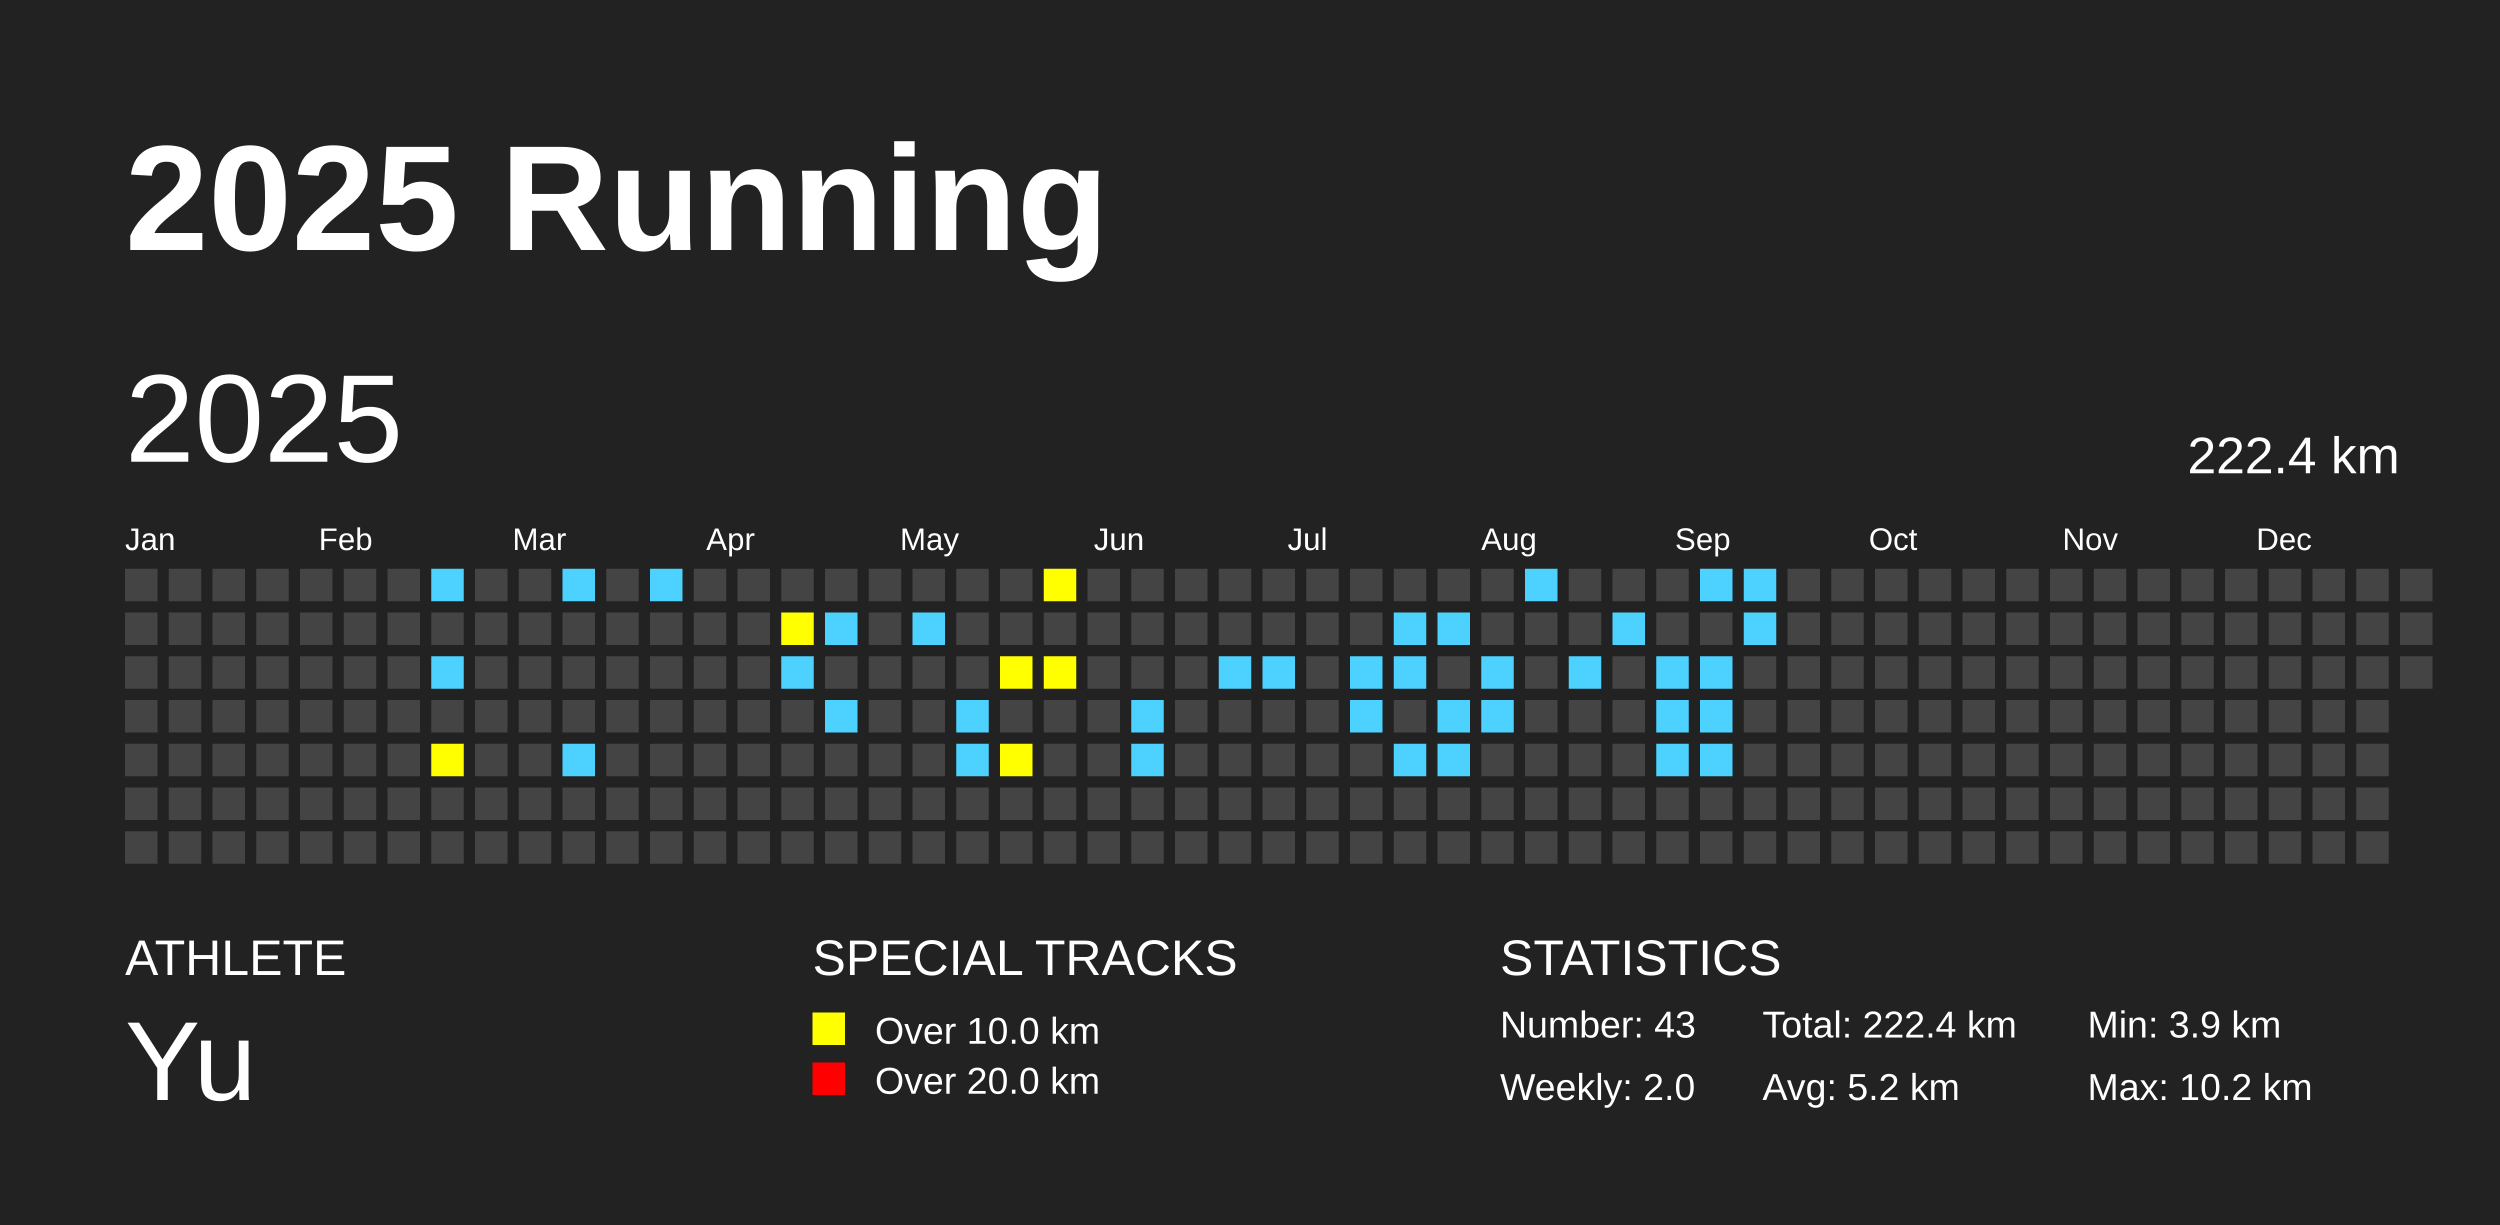
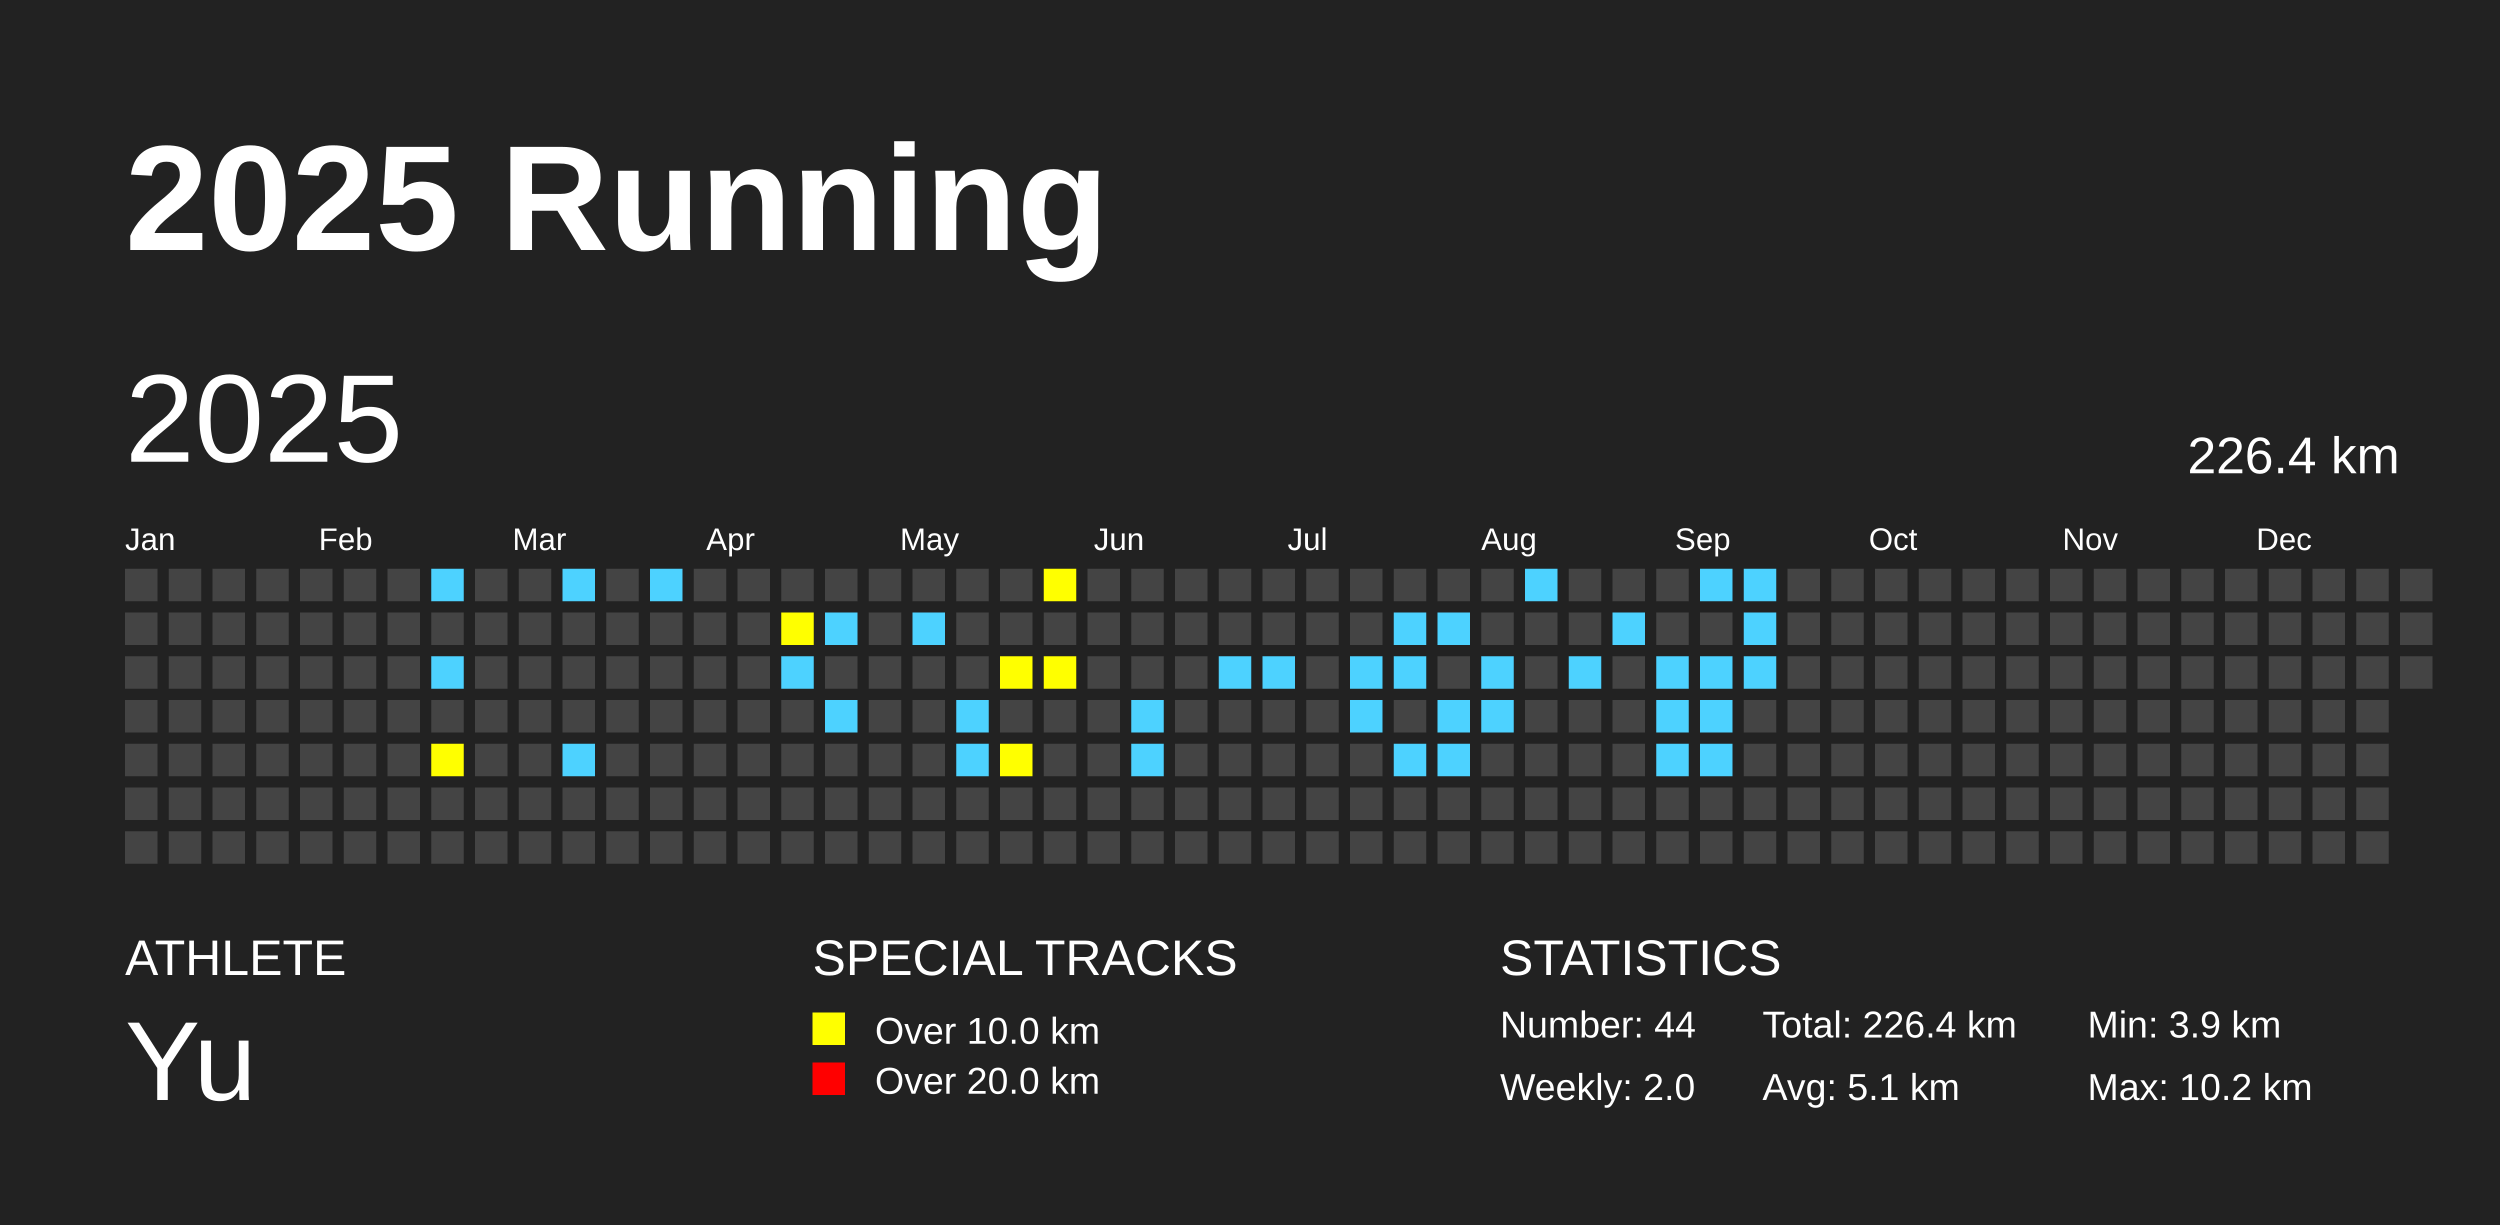
<svg xmlns="http://www.w3.org/2000/svg" baseProfile="full" height="98mm" version="1.1" viewBox="0,0,200,98" width="200mm">
  <defs />
  <rect fill="#222222" height="98" width="200" x="0" y="0" />
  <text fill="#FFFFFF" style="font-size:12px; font-family:Arial; font-weight:bold;" x="10" y="20">2025 Running</text>
  <text fill="#FFFFFF" style="font-size:4px; font-family:Arial" x="10" y="78">ATHLETE</text>
  <text fill="#FFFFFF" style="font-size:9px; font-family:Arial" x="10" y="88">Yu</text>
  <text fill="#FFFFFF" style="font-size:4px; font-family:Arial" x="65" y="78">SPECIAL TRACKS</text>
  <rect fill="yellow" height="2.6" width="2.6" x="65" y="81" />
  <text fill="#FFFFFF" style="font-size:3px; font-family:Arial" x="70" y="83.5">Over 10.0 km</text>
  <rect fill="red" height="2.6" width="2.6" x="65" y="85" />
  <text fill="#FFFFFF" style="font-size:3px; font-family:Arial" x="70" y="87.5">Over 20.0 km</text>
  <text fill="#FFFFFF" style="font-size:4px; font-family:Arial" x="120" y="78">STATISTICS</text>
-   <text fill="#FFFFFF" style="font-size:3px; font-family:Arial" x="120" y="83">Number: 43</text>
+   <text fill="#FFFFFF" style="font-size:3px; font-family:Arial" x="120" y="83">Number: 44</text>
  <text fill="#FFFFFF" style="font-size:3px; font-family:Arial" x="120" y="88">Weekly: 2.0</text>
-   <text fill="#FFFFFF" style="font-size:3px; font-family:Arial" x="141" y="83">Total: 222.4 km</text>
-   <text fill="#FFFFFF" style="font-size:3px; font-family:Arial" x="141" y="88">Avg: 5.2 km</text>
+   <text fill="#FFFFFF" style="font-size:3px; font-family:Arial" x="141" y="83">Total: 226.4 km</text>
+   <text fill="#FFFFFF" style="font-size:3px; font-family:Arial" x="141" y="88">Avg: 5.1 km</text>
  <text fill="#FFFFFF" style="font-size:3px; font-family:Arial" x="167" y="83">Min: 3.9 km</text>
  <text fill="#FFFFFF" style="font-size:3px; font-family:Arial" x="167" y="88">Max: 10.2 km</text>
  <text dominant-baseline="hanging" fill="#FFFFFF" style="font-size:10.0px; font-family:Arial;" x="10" y="30">2025</text>
-   <text dominant-baseline="hanging" fill="#FFFFFF" style="font-size:4.125px; font-family:Arial;" x="175" y="35">222.4 km</text>
+   <text dominant-baseline="hanging" fill="#FFFFFF" style="font-size:4.125px; font-family:Arial;" x="175" y="35">226.4 km</text>
  <text fill="#FFFFFF" style="font-size:2.5px; font-family:Arial" x="10.0" y="44">Jan</text>
  <text fill="#FFFFFF" style="font-size:2.5px; font-family:Arial" x="25.5" y="44">Feb</text>
  <text fill="#FFFFFF" style="font-size:2.5px; font-family:Arial" x="41.0" y="44">Mar</text>
  <text fill="#FFFFFF" style="font-size:2.5px; font-family:Arial" x="56.5" y="44">Apr</text>
  <text fill="#FFFFFF" style="font-size:2.5px; font-family:Arial" x="72.0" y="44">May</text>
  <text fill="#FFFFFF" style="font-size:2.5px; font-family:Arial" x="87.5" y="44">Jun</text>
  <text fill="#FFFFFF" style="font-size:2.5px; font-family:Arial" x="103.0" y="44">Jul</text>
  <text fill="#FFFFFF" style="font-size:2.5px; font-family:Arial" x="118.5" y="44">Aug</text>
  <text fill="#FFFFFF" style="font-size:2.5px; font-family:Arial" x="134.0" y="44">Sep</text>
  <text fill="#FFFFFF" style="font-size:2.5px; font-family:Arial" x="149.5" y="44">Oct</text>
  <text fill="#FFFFFF" style="font-size:2.5px; font-family:Arial" x="165.0" y="44">Nov</text>
  <text fill="#FFFFFF" style="font-size:2.5px; font-family:Arial" x="180.5" y="44">Dec</text>
  <rect fill="#444444" height="2.6" width="2.6" x="10.0" y="45.5" />
  <rect fill="#444444" height="2.6" width="2.6" x="10.0" y="49.0" />
  <rect fill="#444444" height="2.6" width="2.6" x="10.0" y="52.5" />
  <rect fill="#444444" height="2.6" width="2.6" x="10.0" y="56.0" />
  <rect fill="#444444" height="2.6" width="2.6" x="10.0" y="59.5" />
  <rect fill="#444444" height="2.6" width="2.6" x="10.0" y="63.0" />
  <rect fill="#444444" height="2.6" width="2.6" x="10.0" y="66.5" />
  <rect fill="#444444" height="2.6" width="2.6" x="13.5" y="45.5" />
  <rect fill="#444444" height="2.6" width="2.6" x="13.5" y="49.0" />
  <rect fill="#444444" height="2.6" width="2.6" x="13.5" y="52.5" />
  <rect fill="#444444" height="2.6" width="2.6" x="13.5" y="56.0" />
  <rect fill="#444444" height="2.6" width="2.6" x="13.5" y="59.5" />
  <rect fill="#444444" height="2.6" width="2.6" x="13.5" y="63.0" />
  <rect fill="#444444" height="2.6" width="2.6" x="13.5" y="66.5" />
  <rect fill="#444444" height="2.6" width="2.6" x="17.0" y="45.5" />
  <rect fill="#444444" height="2.6" width="2.6" x="17.0" y="49.0" />
  <rect fill="#444444" height="2.6" width="2.6" x="17.0" y="52.5" />
  <rect fill="#444444" height="2.6" width="2.6" x="17.0" y="56.0" />
  <rect fill="#444444" height="2.6" width="2.6" x="17.0" y="59.5" />
  <rect fill="#444444" height="2.6" width="2.6" x="17.0" y="63.0" />
  <rect fill="#444444" height="2.6" width="2.6" x="17.0" y="66.5" />
  <rect fill="#444444" height="2.6" width="2.6" x="20.5" y="45.5" />
  <rect fill="#444444" height="2.6" width="2.6" x="20.5" y="49.0" />
  <rect fill="#444444" height="2.6" width="2.6" x="20.5" y="52.5" />
  <rect fill="#444444" height="2.6" width="2.6" x="20.5" y="56.0" />
  <rect fill="#444444" height="2.6" width="2.6" x="20.5" y="59.5" />
  <rect fill="#444444" height="2.6" width="2.6" x="20.5" y="63.0" />
  <rect fill="#444444" height="2.6" width="2.6" x="20.5" y="66.5" />
  <rect fill="#444444" height="2.6" width="2.6" x="24.0" y="45.5" />
  <rect fill="#444444" height="2.6" width="2.6" x="24.0" y="49.0" />
  <rect fill="#444444" height="2.6" width="2.6" x="24.0" y="52.5" />
  <rect fill="#444444" height="2.6" width="2.6" x="24.0" y="56.0" />
  <rect fill="#444444" height="2.6" width="2.6" x="24.0" y="59.5" />
  <rect fill="#444444" height="2.6" width="2.6" x="24.0" y="63.0" />
  <rect fill="#444444" height="2.6" width="2.6" x="24.0" y="66.5" />
  <rect fill="#444444" height="2.6" width="2.6" x="27.5" y="45.5" />
  <rect fill="#444444" height="2.6" width="2.6" x="27.5" y="49.0" />
  <rect fill="#444444" height="2.6" width="2.6" x="27.5" y="52.5" />
  <rect fill="#444444" height="2.6" width="2.6" x="27.5" y="56.0" />
  <rect fill="#444444" height="2.6" width="2.6" x="27.5" y="59.5" />
  <rect fill="#444444" height="2.6" width="2.6" x="27.5" y="63.0" />
  <rect fill="#444444" height="2.6" width="2.6" x="27.5" y="66.5" />
  <rect fill="#444444" height="2.6" width="2.6" x="31.0" y="45.5" />
  <rect fill="#444444" height="2.6" width="2.6" x="31.0" y="49.0" />
  <rect fill="#444444" height="2.6" width="2.6" x="31.0" y="52.5" />
  <rect fill="#444444" height="2.6" width="2.6" x="31.0" y="56.0" />
  <rect fill="#444444" height="2.6" width="2.6" x="31.0" y="59.5" />
  <rect fill="#444444" height="2.6" width="2.6" x="31.0" y="63.0" />
  <rect fill="#444444" height="2.6" width="2.6" x="31.0" y="66.5" />
  <rect fill="#4DD2FF" height="2.6" width="2.6" x="34.5" y="45.5" />
  <rect fill="#444444" height="2.6" width="2.6" x="34.5" y="49.0" />
  <rect fill="#4DD2FF" height="2.6" width="2.6" x="34.5" y="52.5" />
  <rect fill="#444444" height="2.6" width="2.6" x="34.5" y="56.0" />
  <rect fill="yellow" height="2.6" width="2.6" x="34.5" y="59.5" />
  <rect fill="#444444" height="2.6" width="2.6" x="34.5" y="63.0" />
  <rect fill="#444444" height="2.6" width="2.6" x="34.5" y="66.5" />
  <rect fill="#444444" height="2.6" width="2.6" x="38.0" y="45.5" />
  <rect fill="#444444" height="2.6" width="2.6" x="38.0" y="49.0" />
  <rect fill="#444444" height="2.6" width="2.6" x="38.0" y="52.5" />
  <rect fill="#444444" height="2.6" width="2.6" x="38.0" y="56.0" />
  <rect fill="#444444" height="2.6" width="2.6" x="38.0" y="59.5" />
  <rect fill="#444444" height="2.6" width="2.6" x="38.0" y="63.0" />
  <rect fill="#444444" height="2.6" width="2.6" x="38.0" y="66.5" />
  <rect fill="#444444" height="2.6" width="2.6" x="41.5" y="45.5" />
  <rect fill="#444444" height="2.6" width="2.6" x="41.5" y="49.0" />
  <rect fill="#444444" height="2.6" width="2.6" x="41.5" y="52.5" />
  <rect fill="#444444" height="2.6" width="2.6" x="41.5" y="56.0" />
  <rect fill="#444444" height="2.6" width="2.6" x="41.5" y="59.5" />
  <rect fill="#444444" height="2.6" width="2.6" x="41.5" y="63.0" />
  <rect fill="#444444" height="2.6" width="2.6" x="41.5" y="66.5" />
  <rect fill="#4DD2FF" height="2.6" width="2.6" x="45.0" y="45.5" />
  <rect fill="#444444" height="2.6" width="2.6" x="45.0" y="49.0" />
  <rect fill="#444444" height="2.6" width="2.6" x="45.0" y="52.5" />
  <rect fill="#444444" height="2.6" width="2.6" x="45.0" y="56.0" />
  <rect fill="#4DD2FF" height="2.6" width="2.6" x="45.0" y="59.5" />
  <rect fill="#444444" height="2.6" width="2.6" x="45.0" y="63.0" />
  <rect fill="#444444" height="2.6" width="2.6" x="45.0" y="66.5" />
  <rect fill="#444444" height="2.6" width="2.6" x="48.5" y="45.5" />
  <rect fill="#444444" height="2.6" width="2.6" x="48.5" y="49.0" />
  <rect fill="#444444" height="2.6" width="2.6" x="48.5" y="52.5" />
  <rect fill="#444444" height="2.6" width="2.6" x="48.5" y="56.0" />
  <rect fill="#444444" height="2.6" width="2.6" x="48.5" y="59.5" />
  <rect fill="#444444" height="2.6" width="2.6" x="48.5" y="63.0" />
  <rect fill="#444444" height="2.6" width="2.6" x="48.5" y="66.5" />
  <rect fill="#4DD2FF" height="2.6" width="2.6" x="52.0" y="45.5" />
  <rect fill="#444444" height="2.6" width="2.6" x="52.0" y="49.0" />
  <rect fill="#444444" height="2.6" width="2.6" x="52.0" y="52.5" />
  <rect fill="#444444" height="2.6" width="2.6" x="52.0" y="56.0" />
  <rect fill="#444444" height="2.6" width="2.6" x="52.0" y="59.5" />
  <rect fill="#444444" height="2.6" width="2.6" x="52.0" y="63.0" />
  <rect fill="#444444" height="2.6" width="2.6" x="52.0" y="66.5" />
  <rect fill="#444444" height="2.6" width="2.6" x="55.5" y="45.5" />
  <rect fill="#444444" height="2.6" width="2.6" x="55.5" y="49.0" />
  <rect fill="#444444" height="2.6" width="2.6" x="55.5" y="52.5" />
  <rect fill="#444444" height="2.6" width="2.6" x="55.5" y="56.0" />
  <rect fill="#444444" height="2.6" width="2.6" x="55.5" y="59.5" />
  <rect fill="#444444" height="2.6" width="2.6" x="55.5" y="63.0" />
  <rect fill="#444444" height="2.6" width="2.6" x="55.5" y="66.5" />
  <rect fill="#444444" height="2.6" width="2.6" x="59.0" y="45.5" />
  <rect fill="#444444" height="2.6" width="2.6" x="59.0" y="49.0" />
  <rect fill="#444444" height="2.6" width="2.6" x="59.0" y="52.5" />
  <rect fill="#444444" height="2.6" width="2.6" x="59.0" y="56.0" />
  <rect fill="#444444" height="2.6" width="2.6" x="59.0" y="59.5" />
  <rect fill="#444444" height="2.6" width="2.6" x="59.0" y="63.0" />
  <rect fill="#444444" height="2.6" width="2.6" x="59.0" y="66.5" />
  <rect fill="#444444" height="2.6" width="2.6" x="62.5" y="45.5" />
  <rect fill="yellow" height="2.6" width="2.6" x="62.5" y="49.0" />
  <rect fill="#4DD2FF" height="2.6" width="2.6" x="62.5" y="52.5" />
  <rect fill="#444444" height="2.6" width="2.6" x="62.5" y="56.0" />
  <rect fill="#444444" height="2.6" width="2.6" x="62.5" y="59.5" />
  <rect fill="#444444" height="2.6" width="2.6" x="62.5" y="63.0" />
  <rect fill="#444444" height="2.6" width="2.6" x="62.5" y="66.5" />
  <rect fill="#444444" height="2.6" width="2.6" x="66.0" y="45.5" />
  <rect fill="#4DD2FF" height="2.6" width="2.6" x="66.0" y="49.0" />
  <rect fill="#444444" height="2.6" width="2.6" x="66.0" y="52.5" />
  <rect fill="#4DD2FF" height="2.6" width="2.6" x="66.0" y="56.0" />
  <rect fill="#444444" height="2.6" width="2.6" x="66.0" y="59.5" />
  <rect fill="#444444" height="2.6" width="2.6" x="66.0" y="63.0" />
  <rect fill="#444444" height="2.6" width="2.6" x="66.0" y="66.5" />
  <rect fill="#444444" height="2.6" width="2.6" x="69.5" y="45.5" />
  <rect fill="#444444" height="2.6" width="2.6" x="69.5" y="49.0" />
  <rect fill="#444444" height="2.6" width="2.6" x="69.5" y="52.5" />
  <rect fill="#444444" height="2.6" width="2.6" x="69.5" y="56.0" />
  <rect fill="#444444" height="2.6" width="2.6" x="69.5" y="59.5" />
  <rect fill="#444444" height="2.6" width="2.6" x="69.5" y="63.0" />
  <rect fill="#444444" height="2.6" width="2.6" x="69.5" y="66.5" />
  <rect fill="#444444" height="2.6" width="2.6" x="73.0" y="45.5" />
  <rect fill="#4DD2FF" height="2.6" width="2.6" x="73.0" y="49.0" />
  <rect fill="#444444" height="2.6" width="2.6" x="73.0" y="52.5" />
  <rect fill="#444444" height="2.6" width="2.6" x="73.0" y="56.0" />
  <rect fill="#444444" height="2.6" width="2.6" x="73.0" y="59.5" />
  <rect fill="#444444" height="2.6" width="2.6" x="73.0" y="63.0" />
  <rect fill="#444444" height="2.6" width="2.6" x="73.0" y="66.5" />
  <rect fill="#444444" height="2.6" width="2.6" x="76.5" y="45.5" />
  <rect fill="#444444" height="2.6" width="2.6" x="76.5" y="49.0" />
  <rect fill="#444444" height="2.6" width="2.6" x="76.5" y="52.5" />
  <rect fill="#4DD2FF" height="2.6" width="2.6" x="76.5" y="56.0" />
  <rect fill="#4DD2FF" height="2.6" width="2.6" x="76.5" y="59.5" />
  <rect fill="#444444" height="2.6" width="2.6" x="76.5" y="63.0" />
  <rect fill="#444444" height="2.6" width="2.6" x="76.5" y="66.5" />
  <rect fill="#444444" height="2.6" width="2.6" x="80.0" y="45.5" />
  <rect fill="#444444" height="2.6" width="2.6" x="80.0" y="49.0" />
  <rect fill="yellow" height="2.6" width="2.6" x="80.0" y="52.5" />
  <rect fill="#444444" height="2.6" width="2.6" x="80.0" y="56.0" />
  <rect fill="yellow" height="2.6" width="2.6" x="80.0" y="59.5" />
  <rect fill="#444444" height="2.6" width="2.6" x="80.0" y="63.0" />
  <rect fill="#444444" height="2.6" width="2.6" x="80.0" y="66.5" />
  <rect fill="yellow" height="2.6" width="2.6" x="83.5" y="45.5" />
  <rect fill="#444444" height="2.6" width="2.6" x="83.5" y="49.0" />
  <rect fill="yellow" height="2.6" width="2.6" x="83.5" y="52.5" />
  <rect fill="#444444" height="2.6" width="2.6" x="83.5" y="56.0" />
  <rect fill="#444444" height="2.6" width="2.6" x="83.5" y="59.5" />
  <rect fill="#444444" height="2.6" width="2.6" x="83.5" y="63.0" />
  <rect fill="#444444" height="2.6" width="2.6" x="83.5" y="66.5" />
  <rect fill="#444444" height="2.6" width="2.6" x="87.0" y="45.5" />
  <rect fill="#444444" height="2.6" width="2.6" x="87.0" y="49.0" />
  <rect fill="#444444" height="2.6" width="2.6" x="87.0" y="52.5" />
  <rect fill="#444444" height="2.6" width="2.6" x="87.0" y="56.0" />
  <rect fill="#444444" height="2.6" width="2.6" x="87.0" y="59.5" />
  <rect fill="#444444" height="2.6" width="2.6" x="87.0" y="63.0" />
  <rect fill="#444444" height="2.6" width="2.6" x="87.0" y="66.5" />
  <rect fill="#444444" height="2.6" width="2.6" x="90.5" y="45.5" />
  <rect fill="#444444" height="2.6" width="2.6" x="90.5" y="49.0" />
  <rect fill="#444444" height="2.6" width="2.6" x="90.5" y="52.5" />
  <rect fill="#4DD2FF" height="2.6" width="2.6" x="90.5" y="56.0" />
  <rect fill="#4DD2FF" height="2.6" width="2.6" x="90.5" y="59.5" />
  <rect fill="#444444" height="2.6" width="2.6" x="90.5" y="63.0" />
  <rect fill="#444444" height="2.6" width="2.6" x="90.5" y="66.5" />
  <rect fill="#444444" height="2.6" width="2.6" x="94.0" y="45.5" />
  <rect fill="#444444" height="2.6" width="2.6" x="94.0" y="49.0" />
  <rect fill="#444444" height="2.6" width="2.6" x="94.0" y="52.5" />
  <rect fill="#444444" height="2.6" width="2.6" x="94.0" y="56.0" />
  <rect fill="#444444" height="2.6" width="2.6" x="94.0" y="59.5" />
  <rect fill="#444444" height="2.6" width="2.6" x="94.0" y="63.0" />
  <rect fill="#444444" height="2.6" width="2.6" x="94.0" y="66.5" />
  <rect fill="#444444" height="2.6" width="2.6" x="97.5" y="45.5" />
  <rect fill="#444444" height="2.6" width="2.6" x="97.5" y="49.0" />
  <rect fill="#4DD2FF" height="2.6" width="2.6" x="97.5" y="52.5" />
  <rect fill="#444444" height="2.6" width="2.6" x="97.5" y="56.0" />
  <rect fill="#444444" height="2.6" width="2.6" x="97.5" y="59.5" />
  <rect fill="#444444" height="2.6" width="2.6" x="97.5" y="63.0" />
  <rect fill="#444444" height="2.6" width="2.6" x="97.5" y="66.5" />
  <rect fill="#444444" height="2.6" width="2.6" x="101.0" y="45.5" />
  <rect fill="#444444" height="2.6" width="2.6" x="101.0" y="49.0" />
  <rect fill="#4DD2FF" height="2.6" width="2.6" x="101.0" y="52.5" />
  <rect fill="#444444" height="2.6" width="2.6" x="101.0" y="56.0" />
  <rect fill="#444444" height="2.6" width="2.6" x="101.0" y="59.5" />
  <rect fill="#444444" height="2.6" width="2.6" x="101.0" y="63.0" />
  <rect fill="#444444" height="2.6" width="2.6" x="101.0" y="66.5" />
  <rect fill="#444444" height="2.6" width="2.6" x="104.5" y="45.5" />
  <rect fill="#444444" height="2.6" width="2.6" x="104.5" y="49.0" />
  <rect fill="#444444" height="2.6" width="2.6" x="104.5" y="52.5" />
  <rect fill="#444444" height="2.6" width="2.6" x="104.5" y="56.0" />
  <rect fill="#444444" height="2.6" width="2.6" x="104.5" y="59.5" />
  <rect fill="#444444" height="2.6" width="2.6" x="104.5" y="63.0" />
  <rect fill="#444444" height="2.6" width="2.6" x="104.5" y="66.5" />
  <rect fill="#444444" height="2.6" width="2.6" x="108.0" y="45.5" />
  <rect fill="#444444" height="2.6" width="2.6" x="108.0" y="49.0" />
  <rect fill="#4DD2FF" height="2.6" width="2.6" x="108.0" y="52.5" />
  <rect fill="#4DD2FF" height="2.6" width="2.6" x="108.0" y="56.0" />
  <rect fill="#444444" height="2.6" width="2.6" x="108.0" y="59.5" />
  <rect fill="#444444" height="2.6" width="2.6" x="108.0" y="63.0" />
  <rect fill="#444444" height="2.6" width="2.6" x="108.0" y="66.5" />
  <rect fill="#444444" height="2.6" width="2.6" x="111.5" y="45.5" />
  <rect fill="#4DD2FF" height="2.6" width="2.6" x="111.5" y="49.0" />
  <rect fill="#4DD2FF" height="2.6" width="2.6" x="111.5" y="52.5" />
  <rect fill="#444444" height="2.6" width="2.6" x="111.5" y="56.0" />
  <rect fill="#4DD2FF" height="2.6" width="2.6" x="111.5" y="59.5" />
  <rect fill="#444444" height="2.6" width="2.6" x="111.5" y="63.0" />
  <rect fill="#444444" height="2.6" width="2.6" x="111.5" y="66.5" />
  <rect fill="#444444" height="2.6" width="2.6" x="115.0" y="45.5" />
  <rect fill="#4DD2FF" height="2.6" width="2.6" x="115.0" y="49.0" />
  <rect fill="#444444" height="2.6" width="2.6" x="115.0" y="52.5" />
  <rect fill="#4DD2FF" height="2.6" width="2.6" x="115.0" y="56.0" />
  <rect fill="#4DD2FF" height="2.6" width="2.6" x="115.0" y="59.5" />
  <rect fill="#444444" height="2.6" width="2.6" x="115.0" y="63.0" />
  <rect fill="#444444" height="2.6" width="2.6" x="115.0" y="66.5" />
  <rect fill="#444444" height="2.6" width="2.6" x="118.5" y="45.5" />
  <rect fill="#444444" height="2.6" width="2.6" x="118.5" y="49.0" />
  <rect fill="#4DD2FF" height="2.6" width="2.6" x="118.5" y="52.5" />
  <rect fill="#4DD2FF" height="2.6" width="2.6" x="118.5" y="56.0" />
  <rect fill="#444444" height="2.6" width="2.6" x="118.5" y="59.5" />
  <rect fill="#444444" height="2.6" width="2.6" x="118.5" y="63.0" />
  <rect fill="#444444" height="2.6" width="2.6" x="118.5" y="66.5" />
  <rect fill="#4DD2FF" height="2.6" width="2.6" x="122.0" y="45.5" />
  <rect fill="#444444" height="2.6" width="2.6" x="122.0" y="49.0" />
  <rect fill="#444444" height="2.6" width="2.6" x="122.0" y="52.5" />
  <rect fill="#444444" height="2.6" width="2.6" x="122.0" y="56.0" />
  <rect fill="#444444" height="2.6" width="2.6" x="122.0" y="59.5" />
  <rect fill="#444444" height="2.6" width="2.6" x="122.0" y="63.0" />
  <rect fill="#444444" height="2.6" width="2.6" x="122.0" y="66.5" />
  <rect fill="#444444" height="2.6" width="2.6" x="125.5" y="45.5" />
  <rect fill="#444444" height="2.6" width="2.6" x="125.5" y="49.0" />
  <rect fill="#4DD2FF" height="2.6" width="2.6" x="125.5" y="52.5" />
  <rect fill="#444444" height="2.6" width="2.6" x="125.5" y="56.0" />
  <rect fill="#444444" height="2.6" width="2.6" x="125.5" y="59.5" />
  <rect fill="#444444" height="2.6" width="2.6" x="125.5" y="63.0" />
  <rect fill="#444444" height="2.6" width="2.6" x="125.5" y="66.5" />
  <rect fill="#444444" height="2.6" width="2.6" x="129.0" y="45.5" />
  <rect fill="#4DD2FF" height="2.6" width="2.6" x="129.0" y="49.0" />
  <rect fill="#444444" height="2.6" width="2.6" x="129.0" y="52.5" />
  <rect fill="#444444" height="2.6" width="2.6" x="129.0" y="56.0" />
  <rect fill="#444444" height="2.6" width="2.6" x="129.0" y="59.5" />
  <rect fill="#444444" height="2.6" width="2.6" x="129.0" y="63.0" />
  <rect fill="#444444" height="2.6" width="2.6" x="129.0" y="66.5" />
  <rect fill="#444444" height="2.6" width="2.6" x="132.5" y="45.5" />
  <rect fill="#444444" height="2.6" width="2.6" x="132.5" y="49.0" />
  <rect fill="#4DD2FF" height="2.6" width="2.6" x="132.5" y="52.5" />
  <rect fill="#4DD2FF" height="2.6" width="2.6" x="132.5" y="56.0" />
  <rect fill="#4DD2FF" height="2.6" width="2.6" x="132.5" y="59.5" />
  <rect fill="#444444" height="2.6" width="2.6" x="132.5" y="63.0" />
  <rect fill="#444444" height="2.6" width="2.6" x="132.5" y="66.5" />
  <rect fill="#4DD2FF" height="2.6" width="2.6" x="136.0" y="45.5" />
  <rect fill="#444444" height="2.6" width="2.6" x="136.0" y="49.0" />
  <rect fill="#4DD2FF" height="2.6" width="2.6" x="136.0" y="52.5" />
  <rect fill="#4DD2FF" height="2.6" width="2.6" x="136.0" y="56.0" />
  <rect fill="#4DD2FF" height="2.6" width="2.6" x="136.0" y="59.5" />
  <rect fill="#444444" height="2.6" width="2.6" x="136.0" y="63.0" />
  <rect fill="#444444" height="2.6" width="2.6" x="136.0" y="66.5" />
  <rect fill="#4DD2FF" height="2.6" width="2.6" x="139.5" y="45.5" />
  <rect fill="#4DD2FF" height="2.6" width="2.6" x="139.5" y="49.0" />
-   <rect fill="#444444" height="2.6" width="2.6" x="139.5" y="52.5" />
+   <rect fill="#4DD2FF" height="2.6" width="2.6" x="139.5" y="52.5" />
  <rect fill="#444444" height="2.6" width="2.6" x="139.5" y="56.0" />
  <rect fill="#444444" height="2.6" width="2.6" x="139.5" y="59.5" />
  <rect fill="#444444" height="2.6" width="2.6" x="139.5" y="63.0" />
  <rect fill="#444444" height="2.6" width="2.6" x="139.5" y="66.5" />
  <rect fill="#444444" height="2.6" width="2.6" x="143.0" y="45.5" />
  <rect fill="#444444" height="2.6" width="2.6" x="143.0" y="49.0" />
  <rect fill="#444444" height="2.6" width="2.6" x="143.0" y="52.5" />
  <rect fill="#444444" height="2.6" width="2.6" x="143.0" y="56.0" />
  <rect fill="#444444" height="2.6" width="2.6" x="143.0" y="59.5" />
  <rect fill="#444444" height="2.6" width="2.6" x="143.0" y="63.0" />
  <rect fill="#444444" height="2.6" width="2.6" x="143.0" y="66.5" />
  <rect fill="#444444" height="2.6" width="2.6" x="146.5" y="45.5" />
  <rect fill="#444444" height="2.6" width="2.6" x="146.5" y="49.0" />
  <rect fill="#444444" height="2.6" width="2.6" x="146.5" y="52.5" />
  <rect fill="#444444" height="2.6" width="2.6" x="146.5" y="56.0" />
  <rect fill="#444444" height="2.6" width="2.6" x="146.5" y="59.5" />
  <rect fill="#444444" height="2.6" width="2.6" x="146.5" y="63.0" />
  <rect fill="#444444" height="2.6" width="2.6" x="146.5" y="66.5" />
  <rect fill="#444444" height="2.6" width="2.6" x="150.0" y="45.5" />
  <rect fill="#444444" height="2.6" width="2.6" x="150.0" y="49.0" />
  <rect fill="#444444" height="2.6" width="2.6" x="150.0" y="52.5" />
  <rect fill="#444444" height="2.6" width="2.6" x="150.0" y="56.0" />
  <rect fill="#444444" height="2.6" width="2.6" x="150.0" y="59.5" />
  <rect fill="#444444" height="2.6" width="2.6" x="150.0" y="63.0" />
  <rect fill="#444444" height="2.6" width="2.6" x="150.0" y="66.5" />
  <rect fill="#444444" height="2.6" width="2.6" x="153.5" y="45.5" />
  <rect fill="#444444" height="2.6" width="2.6" x="153.5" y="49.0" />
  <rect fill="#444444" height="2.6" width="2.6" x="153.5" y="52.5" />
  <rect fill="#444444" height="2.6" width="2.6" x="153.5" y="56.0" />
  <rect fill="#444444" height="2.6" width="2.6" x="153.5" y="59.5" />
  <rect fill="#444444" height="2.6" width="2.6" x="153.5" y="63.0" />
  <rect fill="#444444" height="2.6" width="2.6" x="153.5" y="66.5" />
  <rect fill="#444444" height="2.6" width="2.6" x="157.0" y="45.5" />
  <rect fill="#444444" height="2.6" width="2.6" x="157.0" y="49.0" />
  <rect fill="#444444" height="2.6" width="2.6" x="157.0" y="52.5" />
  <rect fill="#444444" height="2.6" width="2.6" x="157.0" y="56.0" />
  <rect fill="#444444" height="2.6" width="2.6" x="157.0" y="59.5" />
  <rect fill="#444444" height="2.6" width="2.6" x="157.0" y="63.0" />
  <rect fill="#444444" height="2.6" width="2.6" x="157.0" y="66.5" />
  <rect fill="#444444" height="2.6" width="2.6" x="160.5" y="45.5" />
  <rect fill="#444444" height="2.6" width="2.6" x="160.5" y="49.0" />
  <rect fill="#444444" height="2.6" width="2.6" x="160.5" y="52.5" />
  <rect fill="#444444" height="2.6" width="2.6" x="160.5" y="56.0" />
  <rect fill="#444444" height="2.6" width="2.6" x="160.5" y="59.5" />
  <rect fill="#444444" height="2.6" width="2.6" x="160.5" y="63.0" />
  <rect fill="#444444" height="2.6" width="2.6" x="160.5" y="66.5" />
  <rect fill="#444444" height="2.6" width="2.6" x="164.0" y="45.5" />
  <rect fill="#444444" height="2.6" width="2.6" x="164.0" y="49.0" />
  <rect fill="#444444" height="2.6" width="2.6" x="164.0" y="52.5" />
  <rect fill="#444444" height="2.6" width="2.6" x="164.0" y="56.0" />
  <rect fill="#444444" height="2.6" width="2.6" x="164.0" y="59.5" />
  <rect fill="#444444" height="2.6" width="2.6" x="164.0" y="63.0" />
  <rect fill="#444444" height="2.6" width="2.6" x="164.0" y="66.5" />
  <rect fill="#444444" height="2.6" width="2.6" x="167.5" y="45.5" />
  <rect fill="#444444" height="2.6" width="2.6" x="167.5" y="49.0" />
  <rect fill="#444444" height="2.6" width="2.6" x="167.5" y="52.5" />
  <rect fill="#444444" height="2.6" width="2.6" x="167.5" y="56.0" />
  <rect fill="#444444" height="2.6" width="2.6" x="167.5" y="59.5" />
  <rect fill="#444444" height="2.6" width="2.6" x="167.5" y="63.0" />
  <rect fill="#444444" height="2.6" width="2.6" x="167.5" y="66.5" />
  <rect fill="#444444" height="2.6" width="2.6" x="171.0" y="45.5" />
  <rect fill="#444444" height="2.6" width="2.6" x="171.0" y="49.0" />
  <rect fill="#444444" height="2.6" width="2.6" x="171.0" y="52.5" />
  <rect fill="#444444" height="2.6" width="2.6" x="171.0" y="56.0" />
  <rect fill="#444444" height="2.6" width="2.6" x="171.0" y="59.5" />
  <rect fill="#444444" height="2.6" width="2.6" x="171.0" y="63.0" />
  <rect fill="#444444" height="2.6" width="2.6" x="171.0" y="66.5" />
  <rect fill="#444444" height="2.6" width="2.6" x="174.5" y="45.5" />
  <rect fill="#444444" height="2.6" width="2.6" x="174.5" y="49.0" />
  <rect fill="#444444" height="2.6" width="2.6" x="174.5" y="52.5" />
  <rect fill="#444444" height="2.6" width="2.6" x="174.5" y="56.0" />
  <rect fill="#444444" height="2.6" width="2.6" x="174.5" y="59.5" />
  <rect fill="#444444" height="2.6" width="2.6" x="174.5" y="63.0" />
  <rect fill="#444444" height="2.6" width="2.6" x="174.5" y="66.5" />
  <rect fill="#444444" height="2.6" width="2.6" x="178.0" y="45.5" />
  <rect fill="#444444" height="2.6" width="2.6" x="178.0" y="49.0" />
  <rect fill="#444444" height="2.6" width="2.6" x="178.0" y="52.5" />
  <rect fill="#444444" height="2.6" width="2.6" x="178.0" y="56.0" />
  <rect fill="#444444" height="2.6" width="2.6" x="178.0" y="59.5" />
  <rect fill="#444444" height="2.6" width="2.6" x="178.0" y="63.0" />
  <rect fill="#444444" height="2.6" width="2.6" x="178.0" y="66.5" />
  <rect fill="#444444" height="2.6" width="2.6" x="181.5" y="45.5" />
  <rect fill="#444444" height="2.6" width="2.6" x="181.5" y="49.0" />
  <rect fill="#444444" height="2.6" width="2.6" x="181.5" y="52.5" />
  <rect fill="#444444" height="2.6" width="2.6" x="181.5" y="56.0" />
  <rect fill="#444444" height="2.6" width="2.6" x="181.5" y="59.5" />
  <rect fill="#444444" height="2.6" width="2.6" x="181.5" y="63.0" />
  <rect fill="#444444" height="2.6" width="2.6" x="181.5" y="66.5" />
  <rect fill="#444444" height="2.6" width="2.6" x="185.0" y="45.5" />
  <rect fill="#444444" height="2.6" width="2.6" x="185.0" y="49.0" />
  <rect fill="#444444" height="2.6" width="2.6" x="185.0" y="52.5" />
  <rect fill="#444444" height="2.6" width="2.6" x="185.0" y="56.0" />
  <rect fill="#444444" height="2.6" width="2.6" x="185.0" y="59.5" />
  <rect fill="#444444" height="2.6" width="2.6" x="185.0" y="63.0" />
  <rect fill="#444444" height="2.6" width="2.6" x="185.0" y="66.5" />
  <rect fill="#444444" height="2.6" width="2.6" x="188.5" y="45.5" />
  <rect fill="#444444" height="2.6" width="2.6" x="188.5" y="49.0" />
  <rect fill="#444444" height="2.6" width="2.6" x="188.5" y="52.5" />
  <rect fill="#444444" height="2.6" width="2.6" x="188.5" y="56.0" />
  <rect fill="#444444" height="2.6" width="2.6" x="188.5" y="59.5" />
  <rect fill="#444444" height="2.6" width="2.6" x="188.5" y="63.0" />
  <rect fill="#444444" height="2.6" width="2.6" x="188.5" y="66.5" />
  <rect fill="#444444" height="2.6" width="2.6" x="192.0" y="45.5" />
  <rect fill="#444444" height="2.6" width="2.6" x="192.0" y="49.0" />
  <rect fill="#444444" height="2.6" width="2.6" x="192.0" y="52.5" />
</svg>
